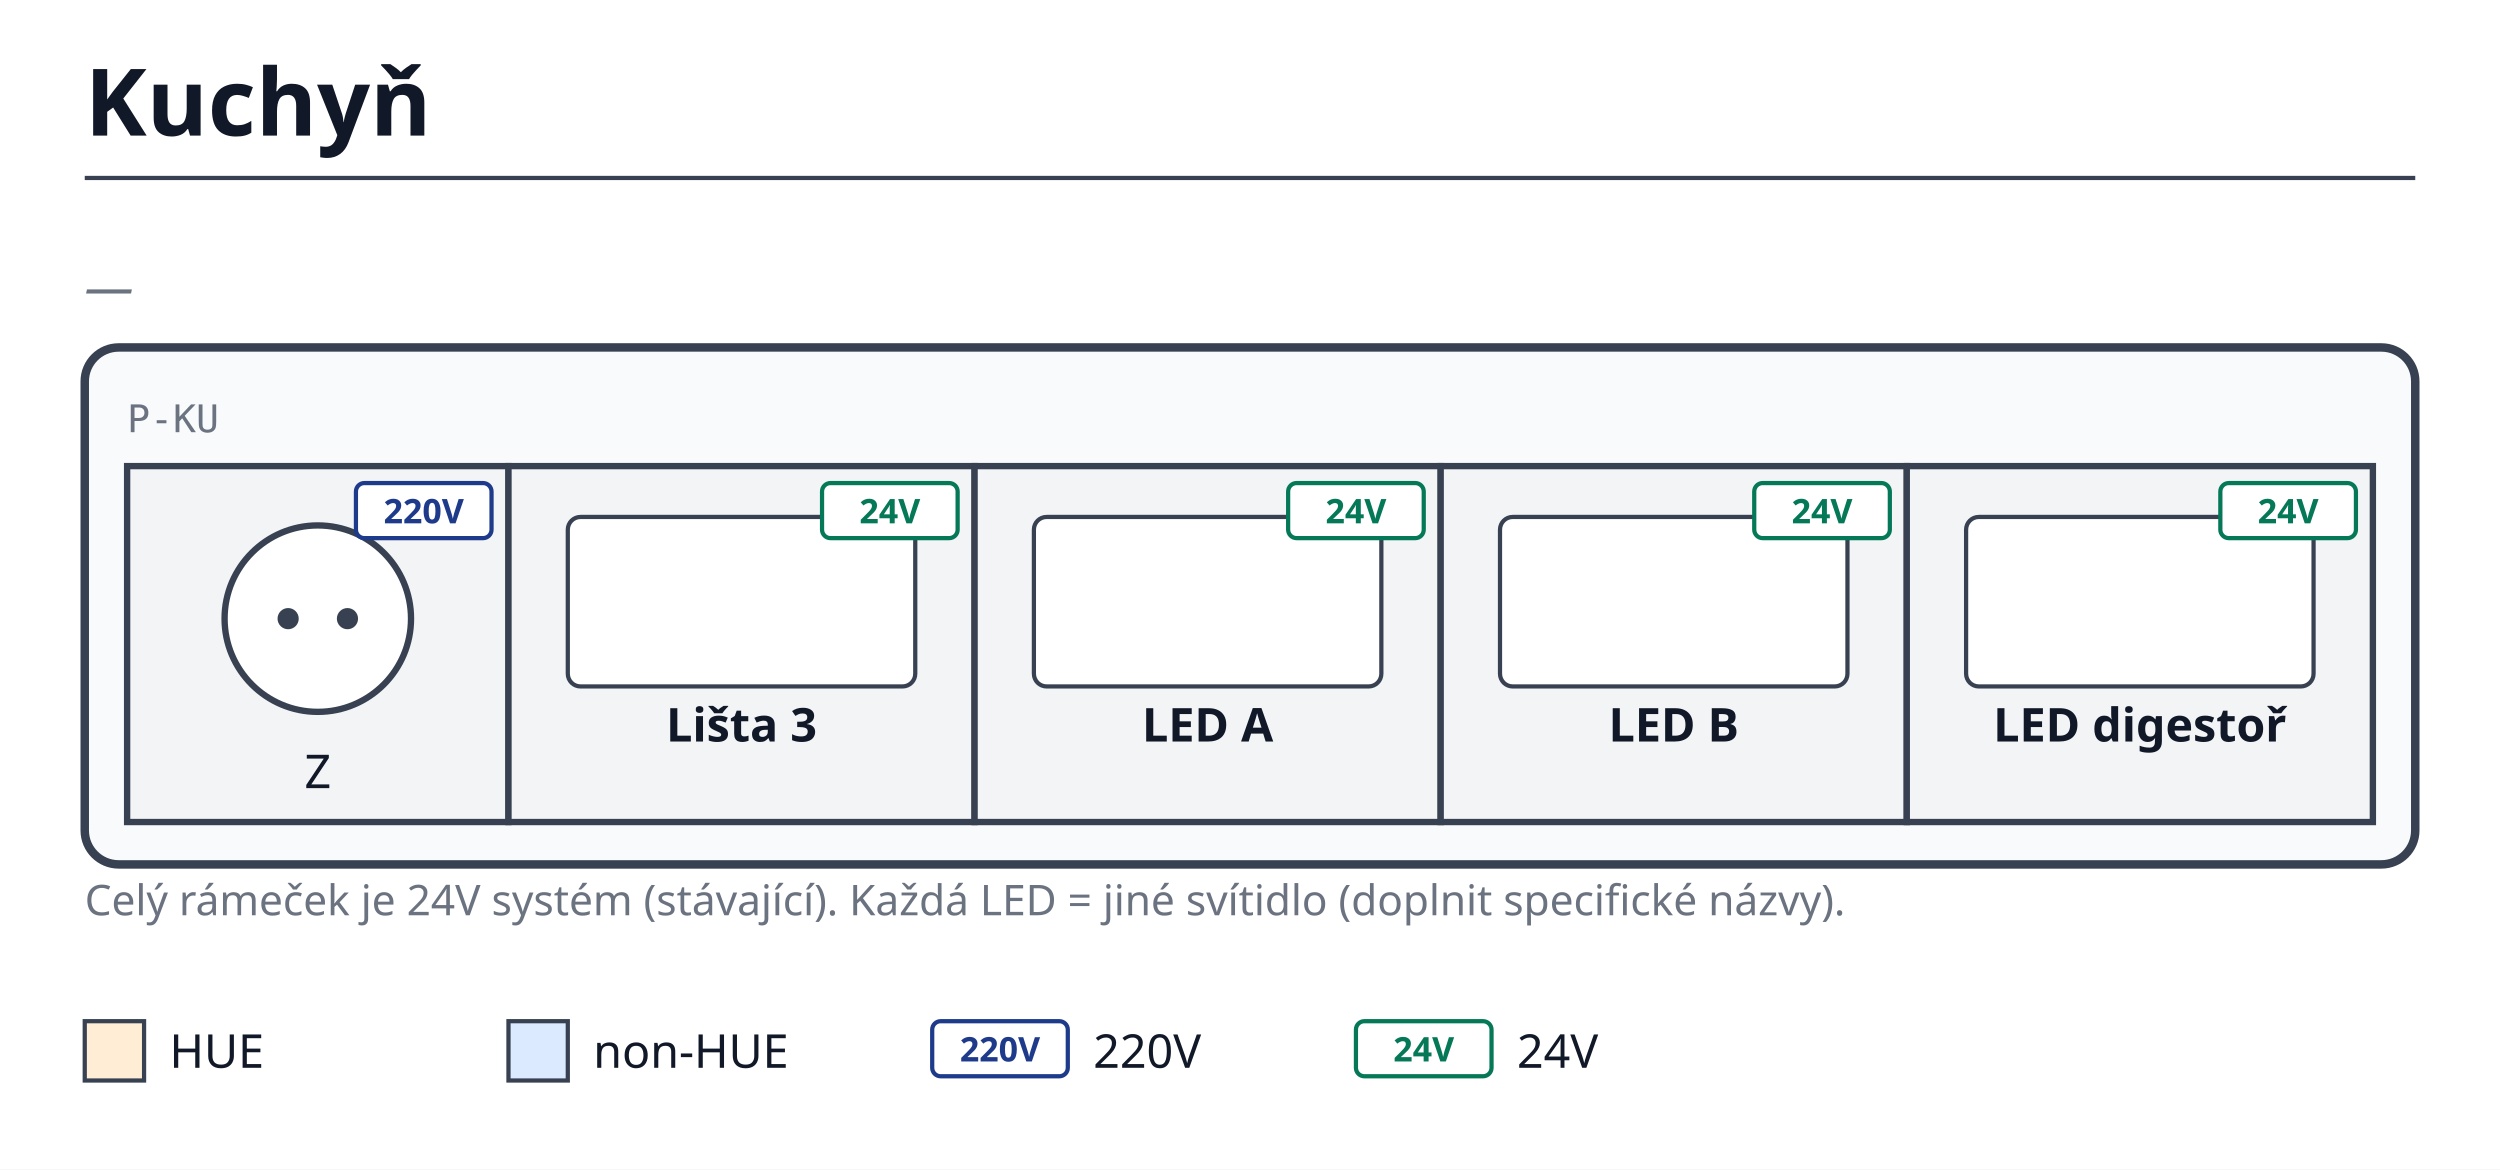
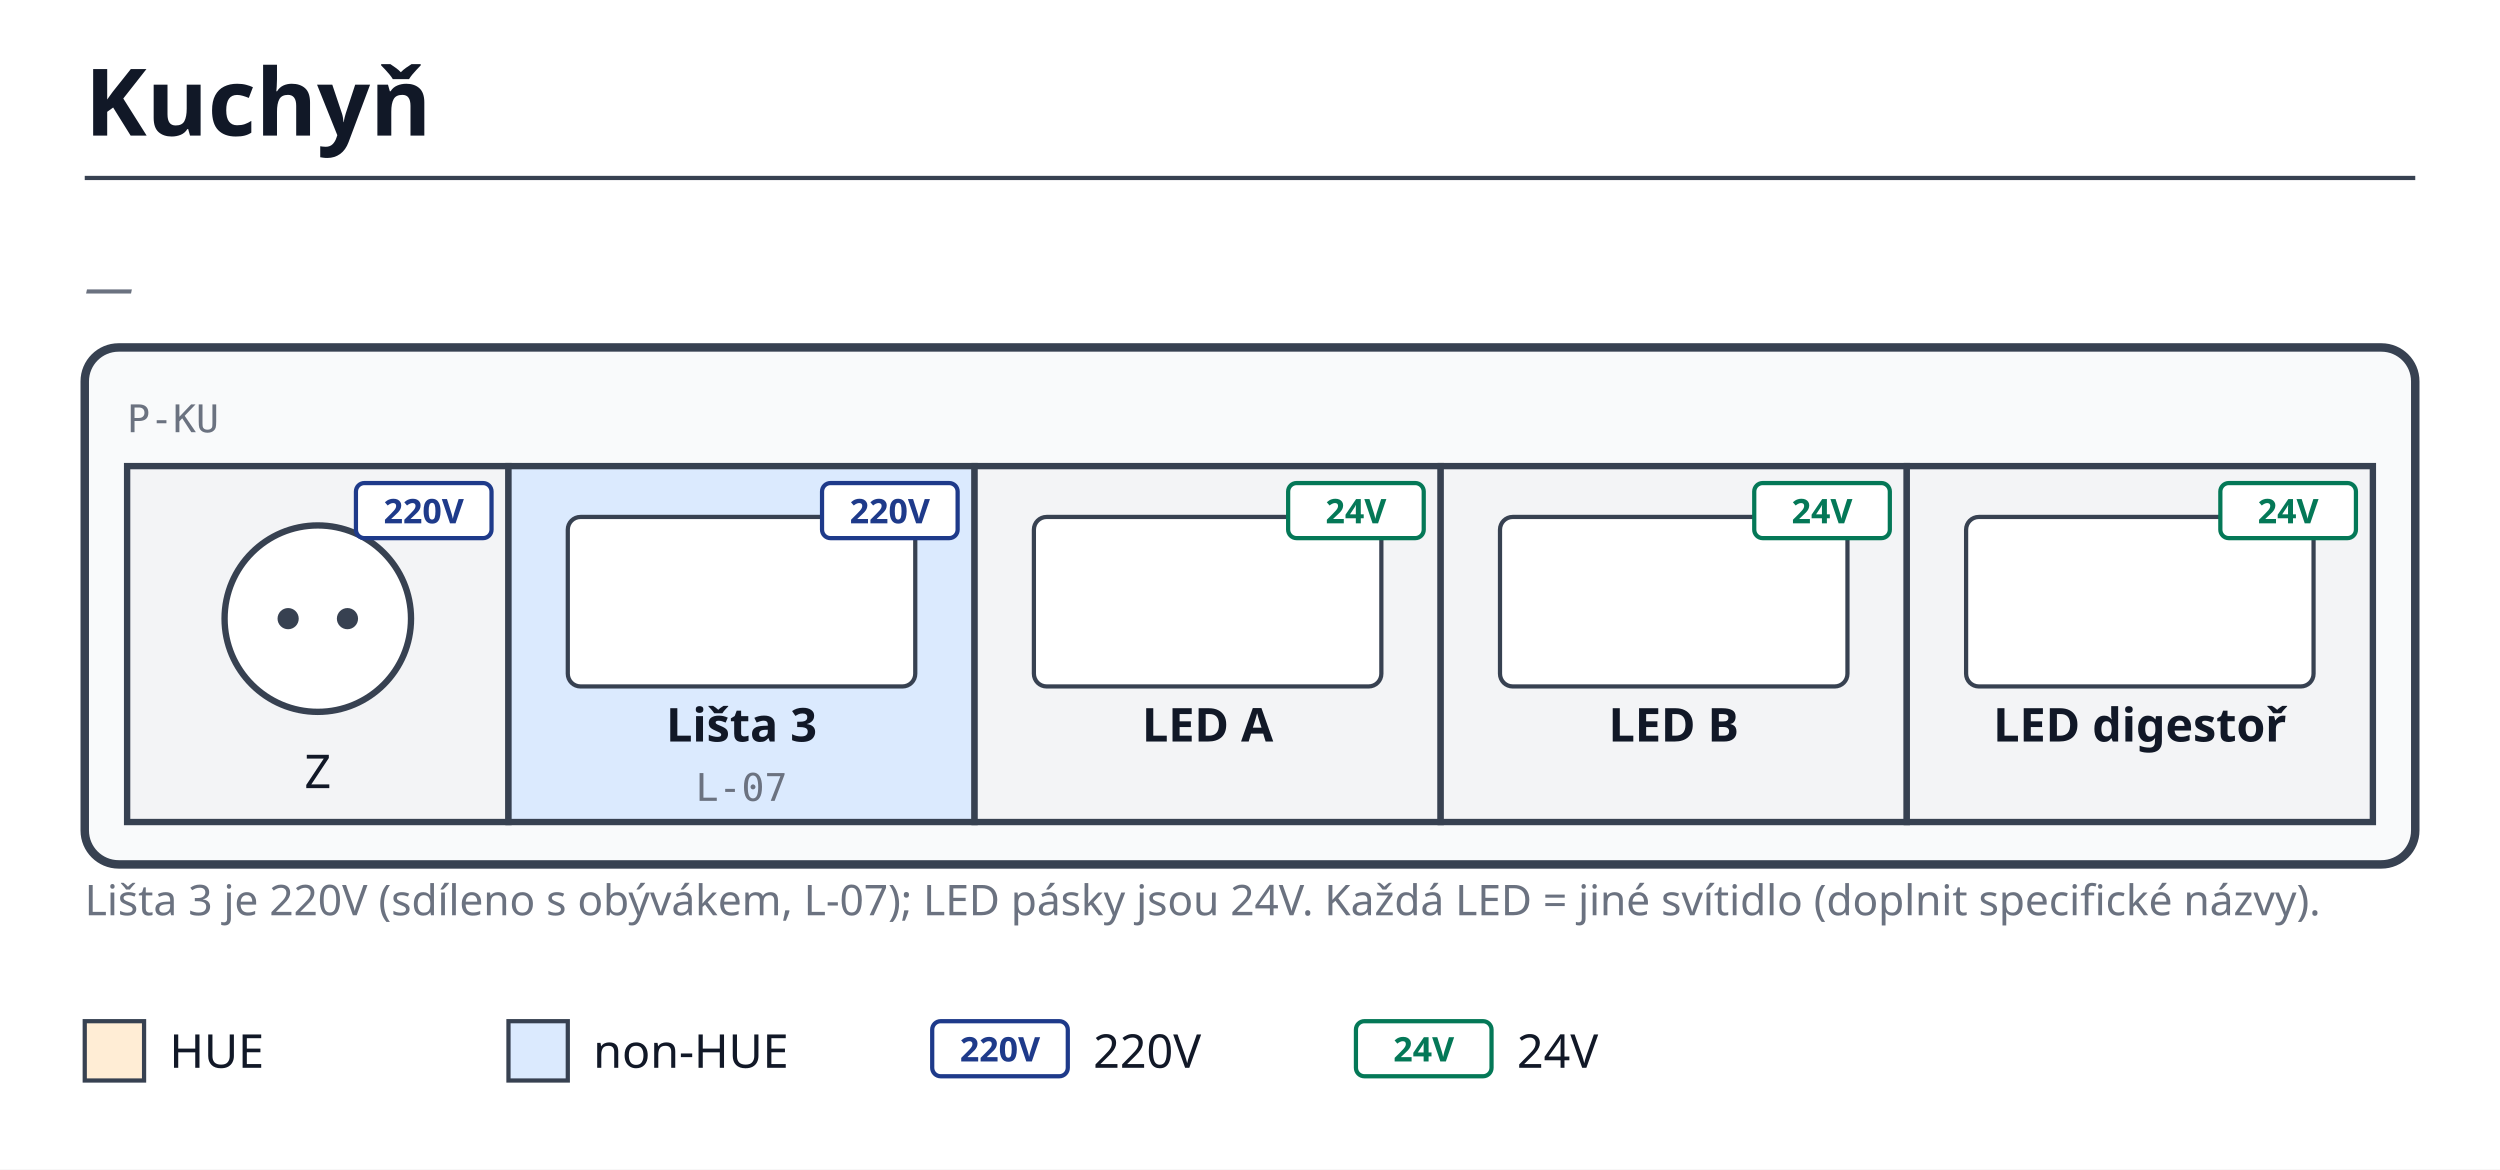
<svg xmlns="http://www.w3.org/2000/svg" viewBox="0 0 590 276" width="590" height="276" font-family="sans-serif">
  <rect width="100%" height="100%" fill="white" />
  <text x="20" y="32" font-size="22" font-weight="700" fill="#111827">Kuchyň</text>
  <line x1="20" y1="42" x2="570" y2="42" stroke="#374151" stroke-width="1" />
  <text x="20" y="72" font-size="12" font-style="italic" fill="#6b7280">—</text>
  <rect x="20" y="82" width="550" height="122" fill="#f9fafb" stroke="#374151" stroke-width="2" rx="8" ry="8" />
  <rect x="30" y="110" width="90" height="84" fill="#f3f4f6" stroke="#374151" stroke-width="1.5" />
  <circle cx="75.0" cy="146.0" r="22" fill="white" stroke="#374151" stroke-width="1.5" />
  <circle cx="68.0" cy="146.0" r="2.5" fill="#374151" />
  <circle cx="82.0" cy="146.0" r="2.5" fill="#374151" />
  <text x="75.0" y="186" text-anchor="middle" font-family="sans-serif" font-size="11" fill="#111827">Z</text>
  <rect x="84" y="114" width="32" height="13" fill="white" stroke="#1e3a8a" stroke-width="1" rx="2" ry="2" />
  <text x="100.0" y="123.5" text-anchor="middle" font-family="sans-serif" font-size="8" font-weight="700" fill="#1e3a8a">220V</text>
-   <rect x="120" y="110" width="110" height="84" fill="#f3f4f6" stroke="#374151" stroke-width="1.5" />
+   <rect x="120" y="110" width="110" height="84" fill="#dbeafe" stroke="#374151" stroke-width="1.5" />
  <rect x="134" y="122" width="82" height="40" fill="white" stroke="#374151" stroke-width="1" rx="3" ry="3" />
  <text x="175.0" y="175" text-anchor="middle" font-family="sans-serif" font-size="11" font-weight="600" fill="#111827">Lišta 3</text>
-   <rect x="194" y="114" width="32" height="13" fill="white" stroke="#047857" stroke-width="1" rx="2" ry="2" />
-   <text x="210.0" y="123.5" text-anchor="middle" font-family="sans-serif" font-size="8" font-weight="700" fill="#047857">24V</text>
+   <text x="175.0" y="189" text-anchor="middle" font-family="monospace" font-size="9" fill="#6b7280">L-07</text>
+   <rect x="194" y="114" width="32" height="13" fill="white" stroke="#1e3a8a" stroke-width="1" rx="2" ry="2" />
+   <text x="210.0" y="123.5" text-anchor="middle" font-family="sans-serif" font-size="8" font-weight="700" fill="#1e3a8a">220V</text>
  <rect x="230" y="110" width="110" height="84" fill="#f3f4f6" stroke="#374151" stroke-width="1.5" />
  <rect x="244" y="122" width="82" height="40" fill="white" stroke="#374151" stroke-width="1" rx="3" ry="3" />
  <text x="285.0" y="175" text-anchor="middle" font-family="sans-serif" font-size="11" font-weight="600" fill="#111827">LED A</text>
  <rect x="304" y="114" width="32" height="13" fill="white" stroke="#047857" stroke-width="1" rx="2" ry="2" />
  <text x="320.0" y="123.5" text-anchor="middle" font-family="sans-serif" font-size="8" font-weight="700" fill="#047857">24V</text>
  <rect x="340" y="110" width="110" height="84" fill="#f3f4f6" stroke="#374151" stroke-width="1.5" />
  <rect x="354" y="122" width="82" height="40" fill="white" stroke="#374151" stroke-width="1" rx="3" ry="3" />
  <text x="395.0" y="175" text-anchor="middle" font-family="sans-serif" font-size="11" font-weight="600" fill="#111827">LED B</text>
  <rect x="414" y="114" width="32" height="13" fill="white" stroke="#047857" stroke-width="1" rx="2" ry="2" />
  <text x="430.0" y="123.5" text-anchor="middle" font-family="sans-serif" font-size="8" font-weight="700" fill="#047857">24V</text>
  <line x1="340" y1="116" x2="340" y2="188" stroke="#374151" stroke-width="1" stroke-dasharray="3,3" />
  <rect x="450" y="110" width="110" height="84" fill="#f3f4f6" stroke="#374151" stroke-width="1.5" />
  <rect x="464" y="122" width="82" height="40" fill="white" stroke="#374151" stroke-width="1" rx="3" ry="3" />
  <text x="505.0" y="175" text-anchor="middle" font-family="sans-serif" font-size="11" font-weight="600" fill="#111827">LED digestoř</text>
  <rect x="524" y="114" width="32" height="13" fill="white" stroke="#047857" stroke-width="1" rx="2" ry="2" />
  <text x="540.0" y="123.5" text-anchor="middle" font-family="sans-serif" font-size="8" font-weight="700" fill="#047857">24V</text>
  <text x="30" y="102" font-family="monospace" font-size="9" fill="#6b7280">P-KU</text>
-   <text x="20" y="216" font-size="10" fill="#6b7280">Celý rámeček je 24V systém (stávající). Každá LED = jiné svítidlo (doplnit specifické názvy).</text>
+   <text x="20" y="216" font-size="10" fill="#6b7280">Lišta 3 je 220V (sdíleno s obývákem, L-07); LED pásky jsou 24V. Každá LED = jiné svítidlo (doplnit specifické názvy).</text>
  <rect x="20" y="241" width="14" height="14" fill="#ffedd5" stroke="#374151" stroke-width="1" />
  <text x="40" y="252" font-size="11" fill="#111827">HUE</text>
  <rect x="120" y="241" width="14" height="14" fill="#dbeafe" stroke="#374151" stroke-width="1" />
  <text x="140" y="252" font-size="11" fill="#111827">non-HUE</text>
  <rect x="220" y="241" width="32" height="13" fill="white" stroke="#1e3a8a" stroke-width="1" rx="2" ry="2" />
  <text x="236.0" y="250.5" text-anchor="middle" font-family="sans-serif" font-size="8" font-weight="700" fill="#1e3a8a">220V</text>
  <text x="258" y="252" font-size="11" fill="#111827">220V</text>
  <rect x="320" y="241" width="32" height="13" fill="white" stroke="#047857" stroke-width="1" rx="2" ry="2" />
  <text x="336.0" y="250.5" text-anchor="middle" font-family="sans-serif" font-size="8" font-weight="700" fill="#047857">24V</text>
  <text x="358" y="252" font-size="11" fill="#111827">24V</text>
</svg>
